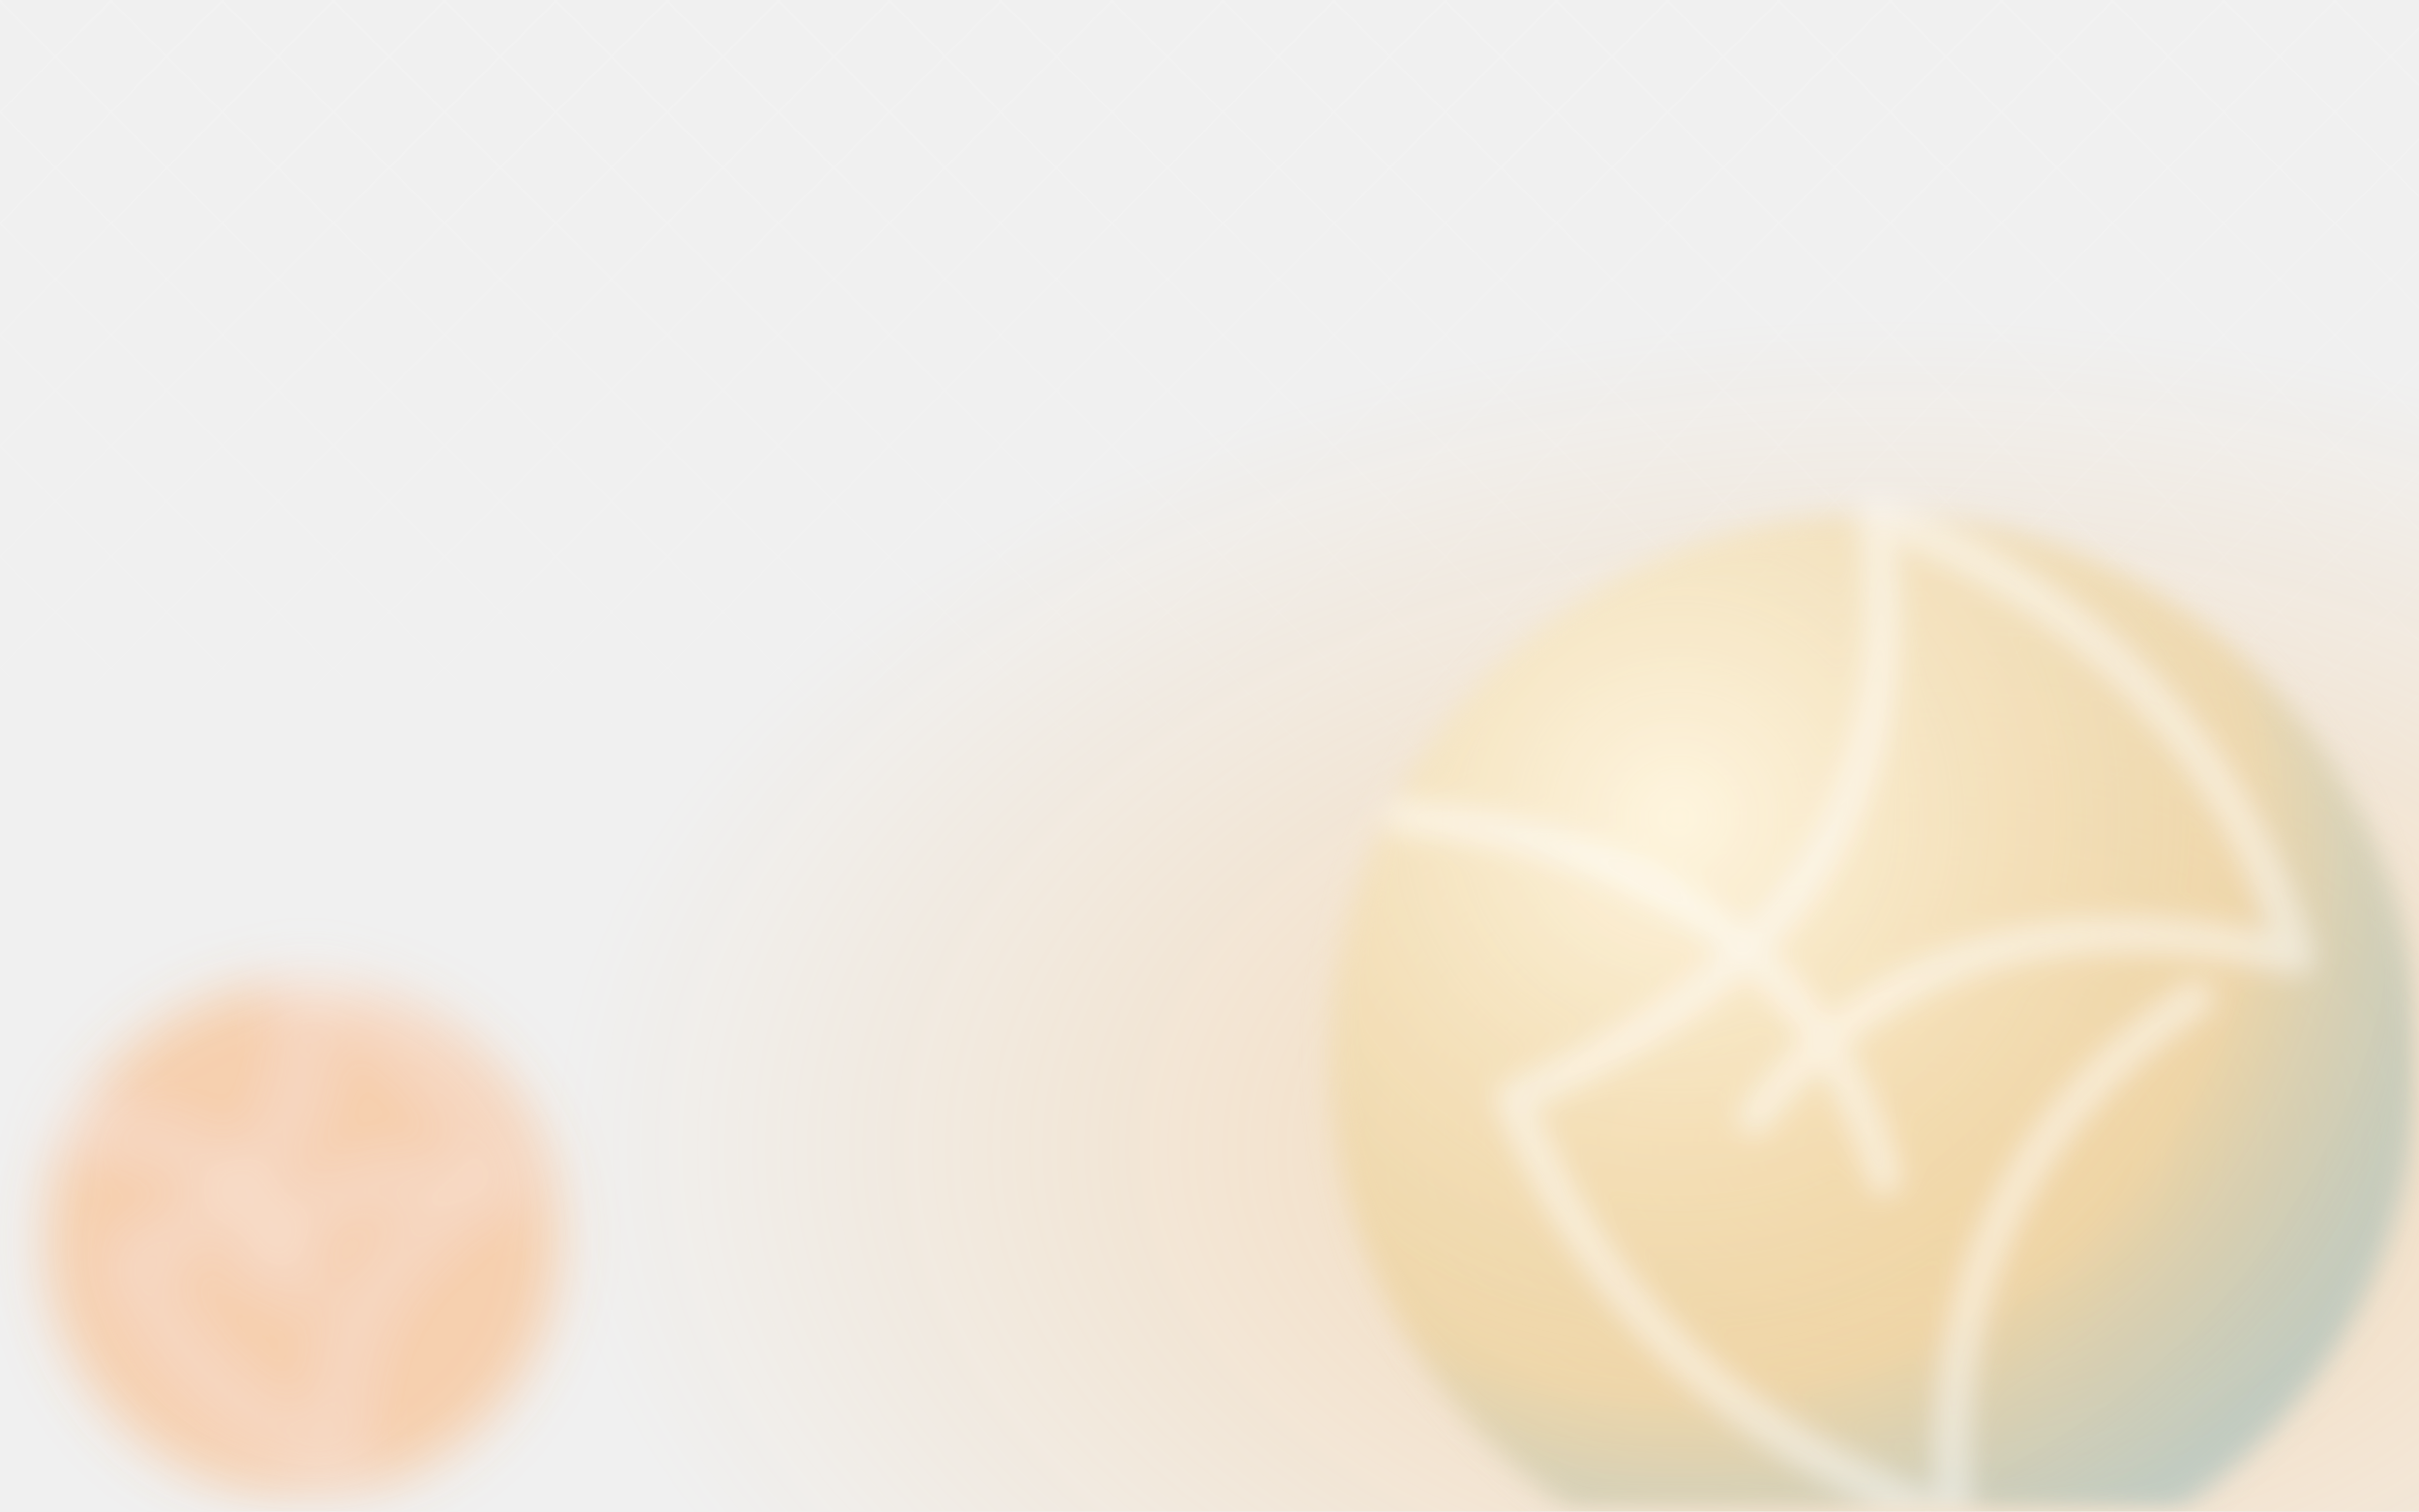
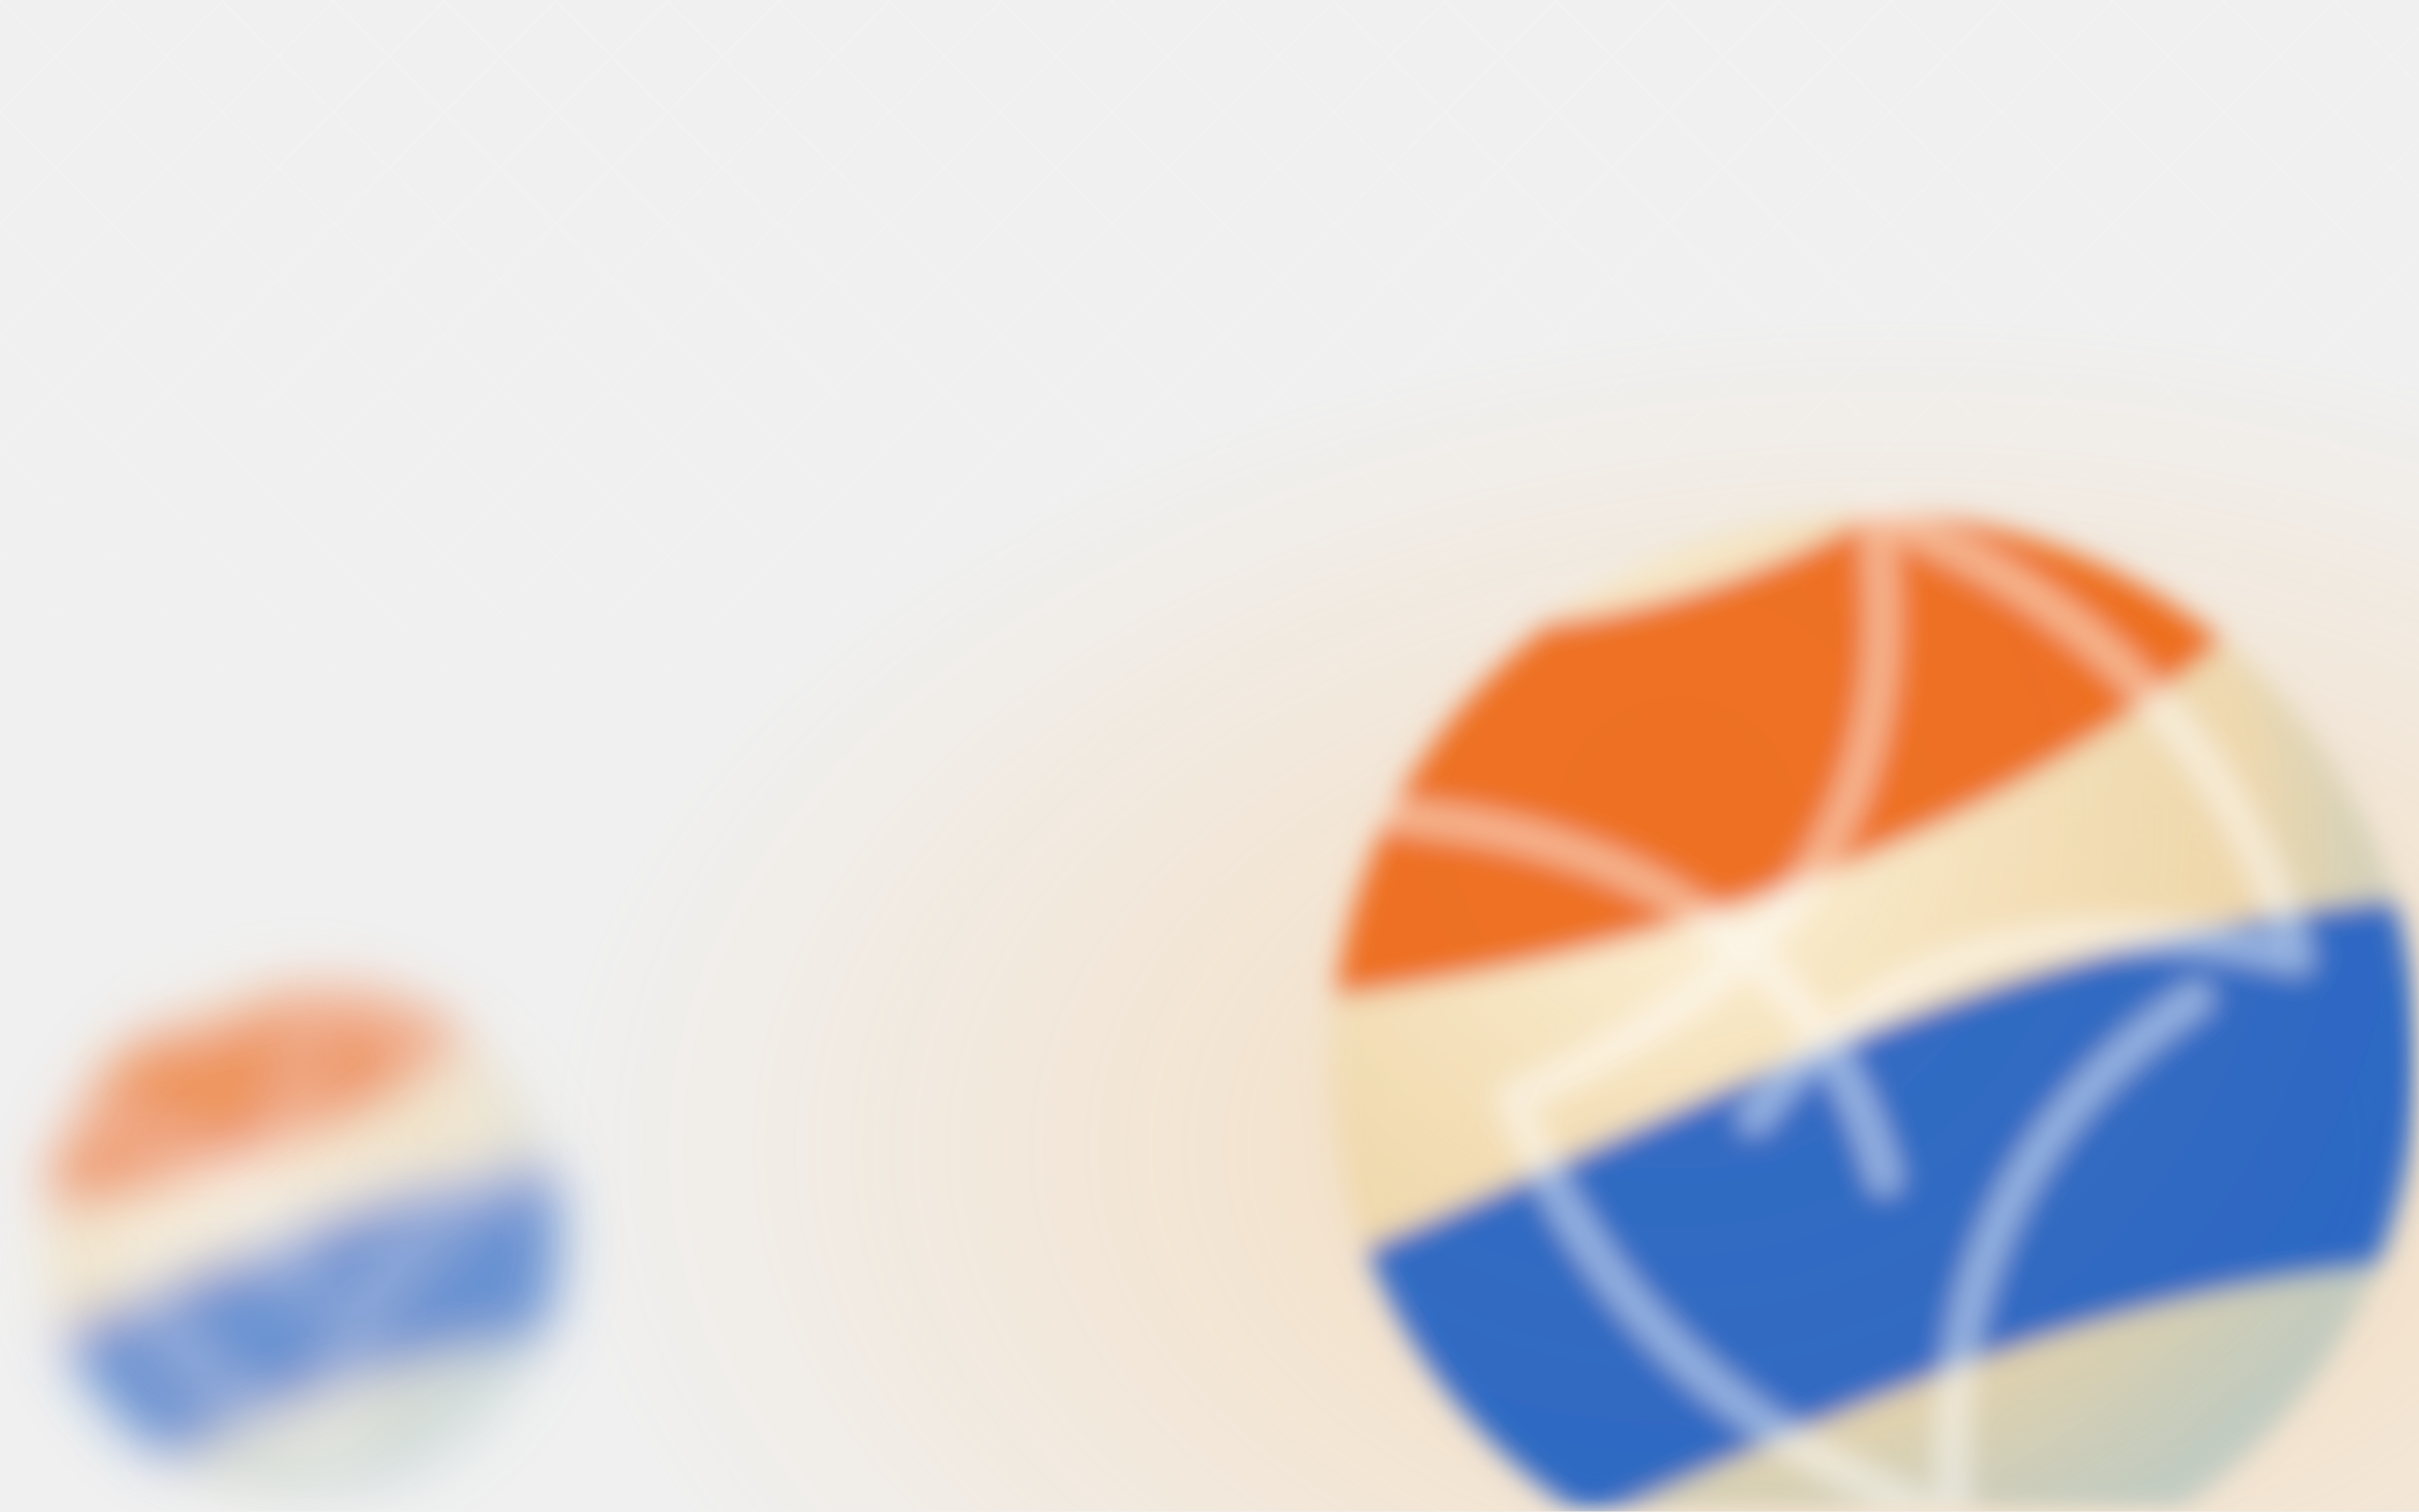
<svg xmlns="http://www.w3.org/2000/svg" viewBox="0 0 1600 1000" preserveAspectRatio="xMidYMid slice">
  <defs>
    <filter id="b1" x="-5%" y="-5%" width="110%" height="110%">
      <feGaussianBlur stdDeviation=".7" />
    </filter>
    <filter id="b9" x="-30%" y="-30%" width="160%" height="160%">
      <feGaussianBlur stdDeviation="9" />
    </filter>
    <filter id="b18" x="-40%" y="-40%" width="180%" height="180%">
      <feGaussianBlur stdDeviation="18" />
    </filter>
    <pattern id="net" width="52" height="52" patternUnits="userSpaceOnUse" patternTransform="rotate(45)">
      <path d="M0 0H52M0 0V52" stroke="#fff" stroke-width="1.8" fill="none" />
    </pattern>
    <linearGradient id="fade" x1="0" y1="0" x2="0" y2="1">
      <stop offset="0" stop-color="#fff" />
      <stop offset=".6" stop-color="#fff" stop-opacity="0" />
    </linearGradient>
    <mask id="m">
      <rect width="1600" height="1000" fill="url(#fade)" />
    </mask>
    <radialGradient id="sun" cx="78%" cy="76%" r="55%">
      <stop offset="0" stop-color="#ffb454" stop-opacity=".38" />
      <stop offset="1" stop-color="#ffb454" stop-opacity="0" />
    </radialGradient>
    <radialGradient id="ball" cx=".32" cy=".28" r=".95">
      <stop offset="0" stop-color="#fff6e0" stop-opacity=".95" />
      <stop offset=".55" stop-color="#ebcf94" stop-opacity=".6" />
      <stop offset="1" stop-color="#2b8fc2" stop-opacity=".3" />
    </radialGradient>
    <g id="seams" fill="none" stroke="#fff" stroke-width="1.6" stroke-linecap="round" opacity=".5">
      <path d="M32 5c2 14-4 23-18 29" />
      <path d="M8.5 20c12 1 21 7 24 18" />
      <path d="M32 5c11 4 18 12 21 22" />
      <path d="M53 27c-12-3-21 0-27 8" />
      <path d="M14 34c4 10 11 17 22 21" />
      <path d="M36 55c-1-11 3-20 12-26" />
    </g>
+     <clipPath id="cp">
+       <circle cx="32" cy="32" r="27" />
+     </clipPath>
+     <g id="paint">
+       <path d="M-6 46C16 40 38 22 70 24V42C40 40 22 56-6 64Z" fill="#1d5fc4" fill-opacity=".9" />
+       <path d="M-6 10C20 14 36 6 46-8H64C54 14 30 28-6 30Z" fill="#ee6a1c" fill-opacity=".95" />
+     </g>
  </defs>
  <rect width="1600" height="1000" fill="url(#sun)" />
  <g mask="url(#m)" opacity=".2" filter="url(#b1)">
    <rect width="1600" height="1000" fill="url(#net)" />
  </g>
  <g filter="url(#b9)">
    <circle cx="1240" cy="700" r="360" fill="url(#ball)" />
    <g transform="translate(1240 700) scale(13.3) translate(-32 -32)">
+       <g clip-path="url(#cp)">
+         <use href="#paint" />
+       </g>
      <use href="#seams" />
    </g>
  </g>
  <g filter="url(#b18)" opacity=".7">
-     <circle cx="200" cy="820" r="170" fill="#ff9a45" fill-opacity=".55" />
+     <circle cx="200" cy="820" r="170" fill="url(#ball)" />
    <g transform="translate(200 820) scale(6.3) translate(-32 -32)">
+       <g clip-path="url(#cp)">
+         <use href="#paint" />
+       </g>
      <use href="#seams" />
    </g>
  </g>
</svg>
